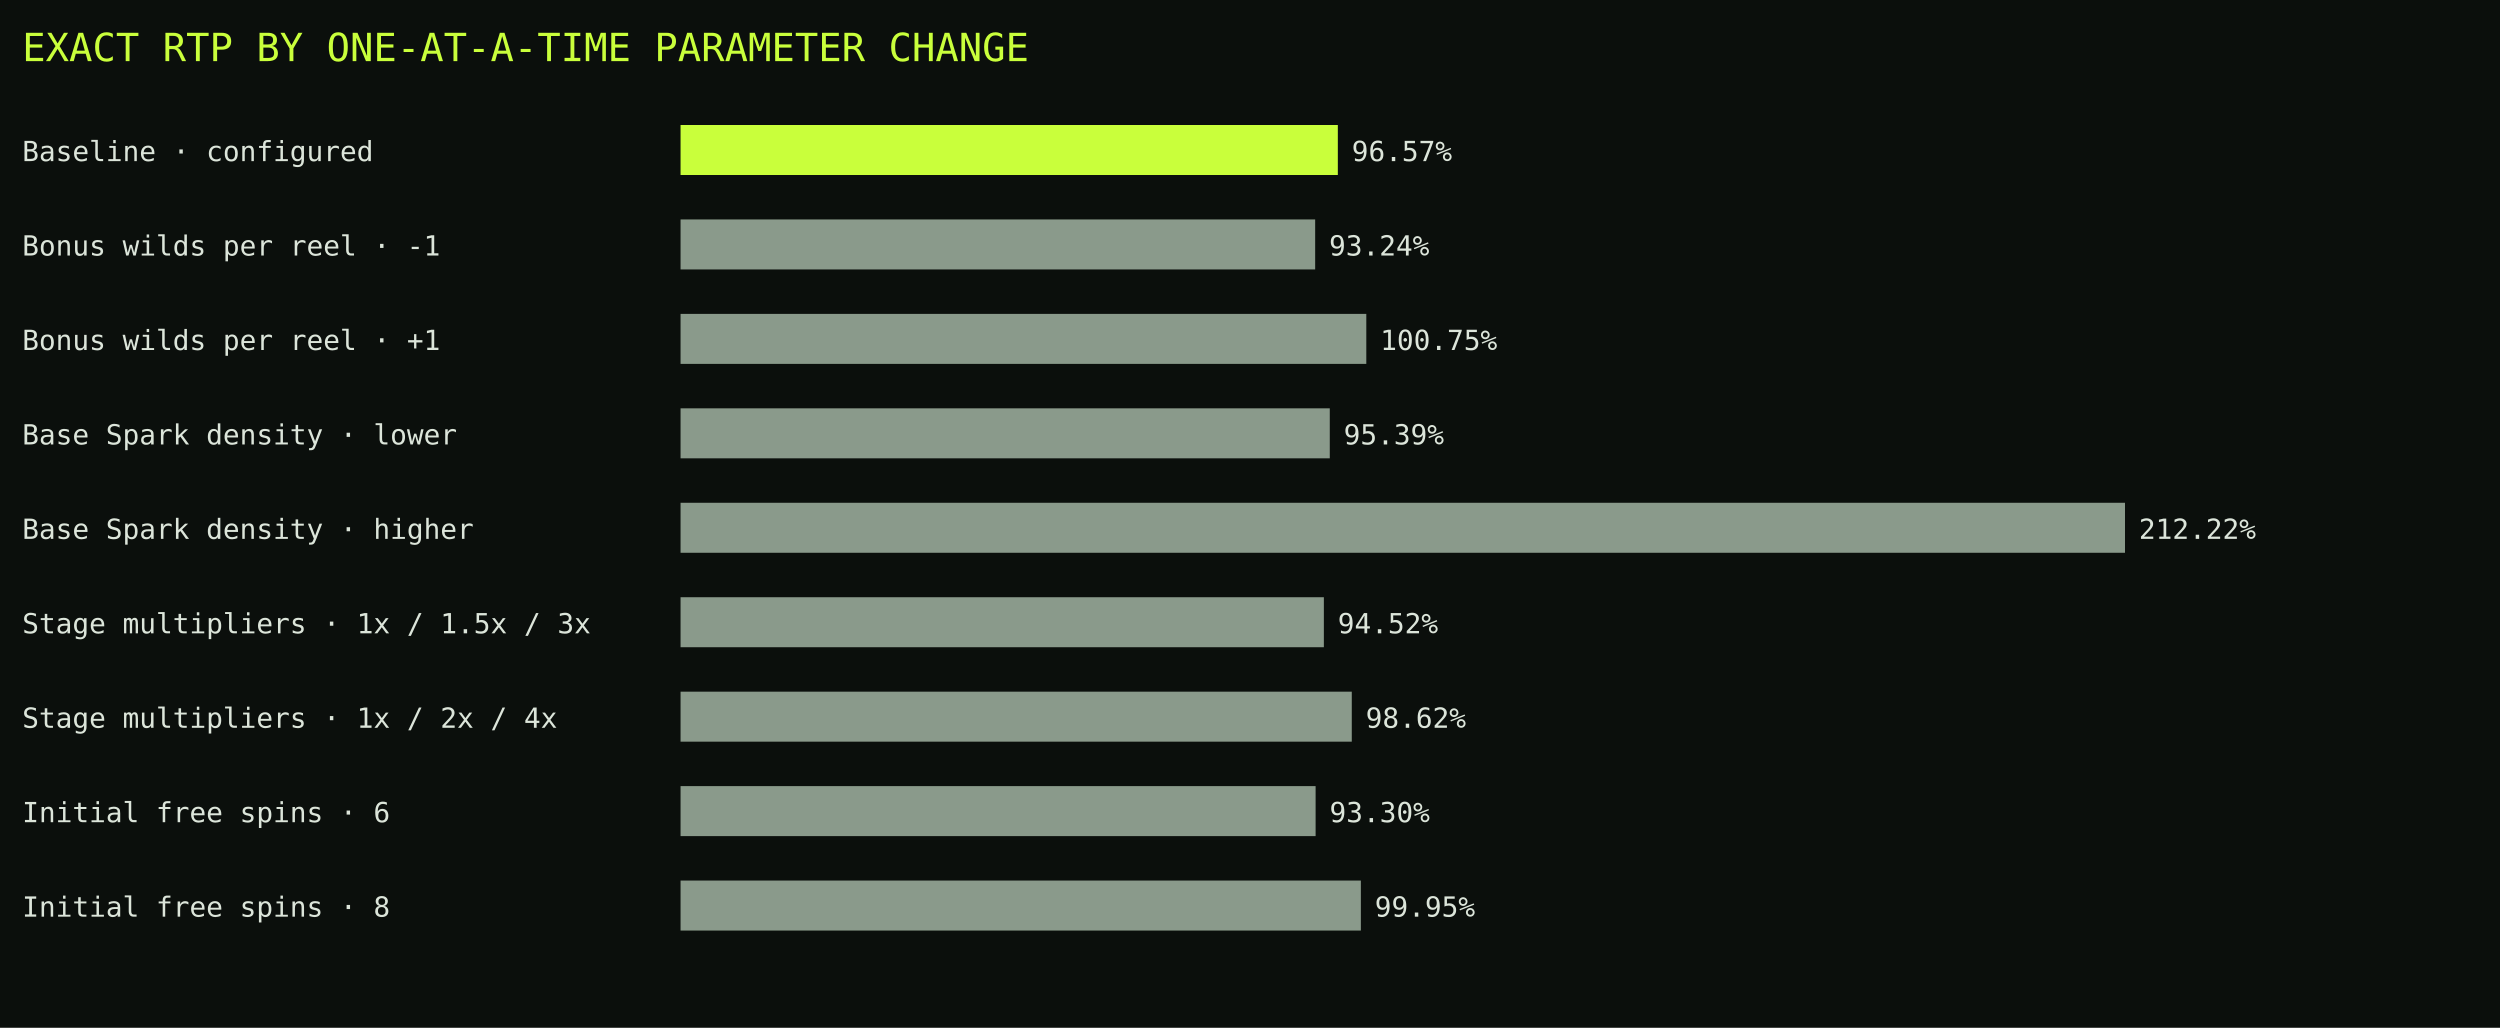
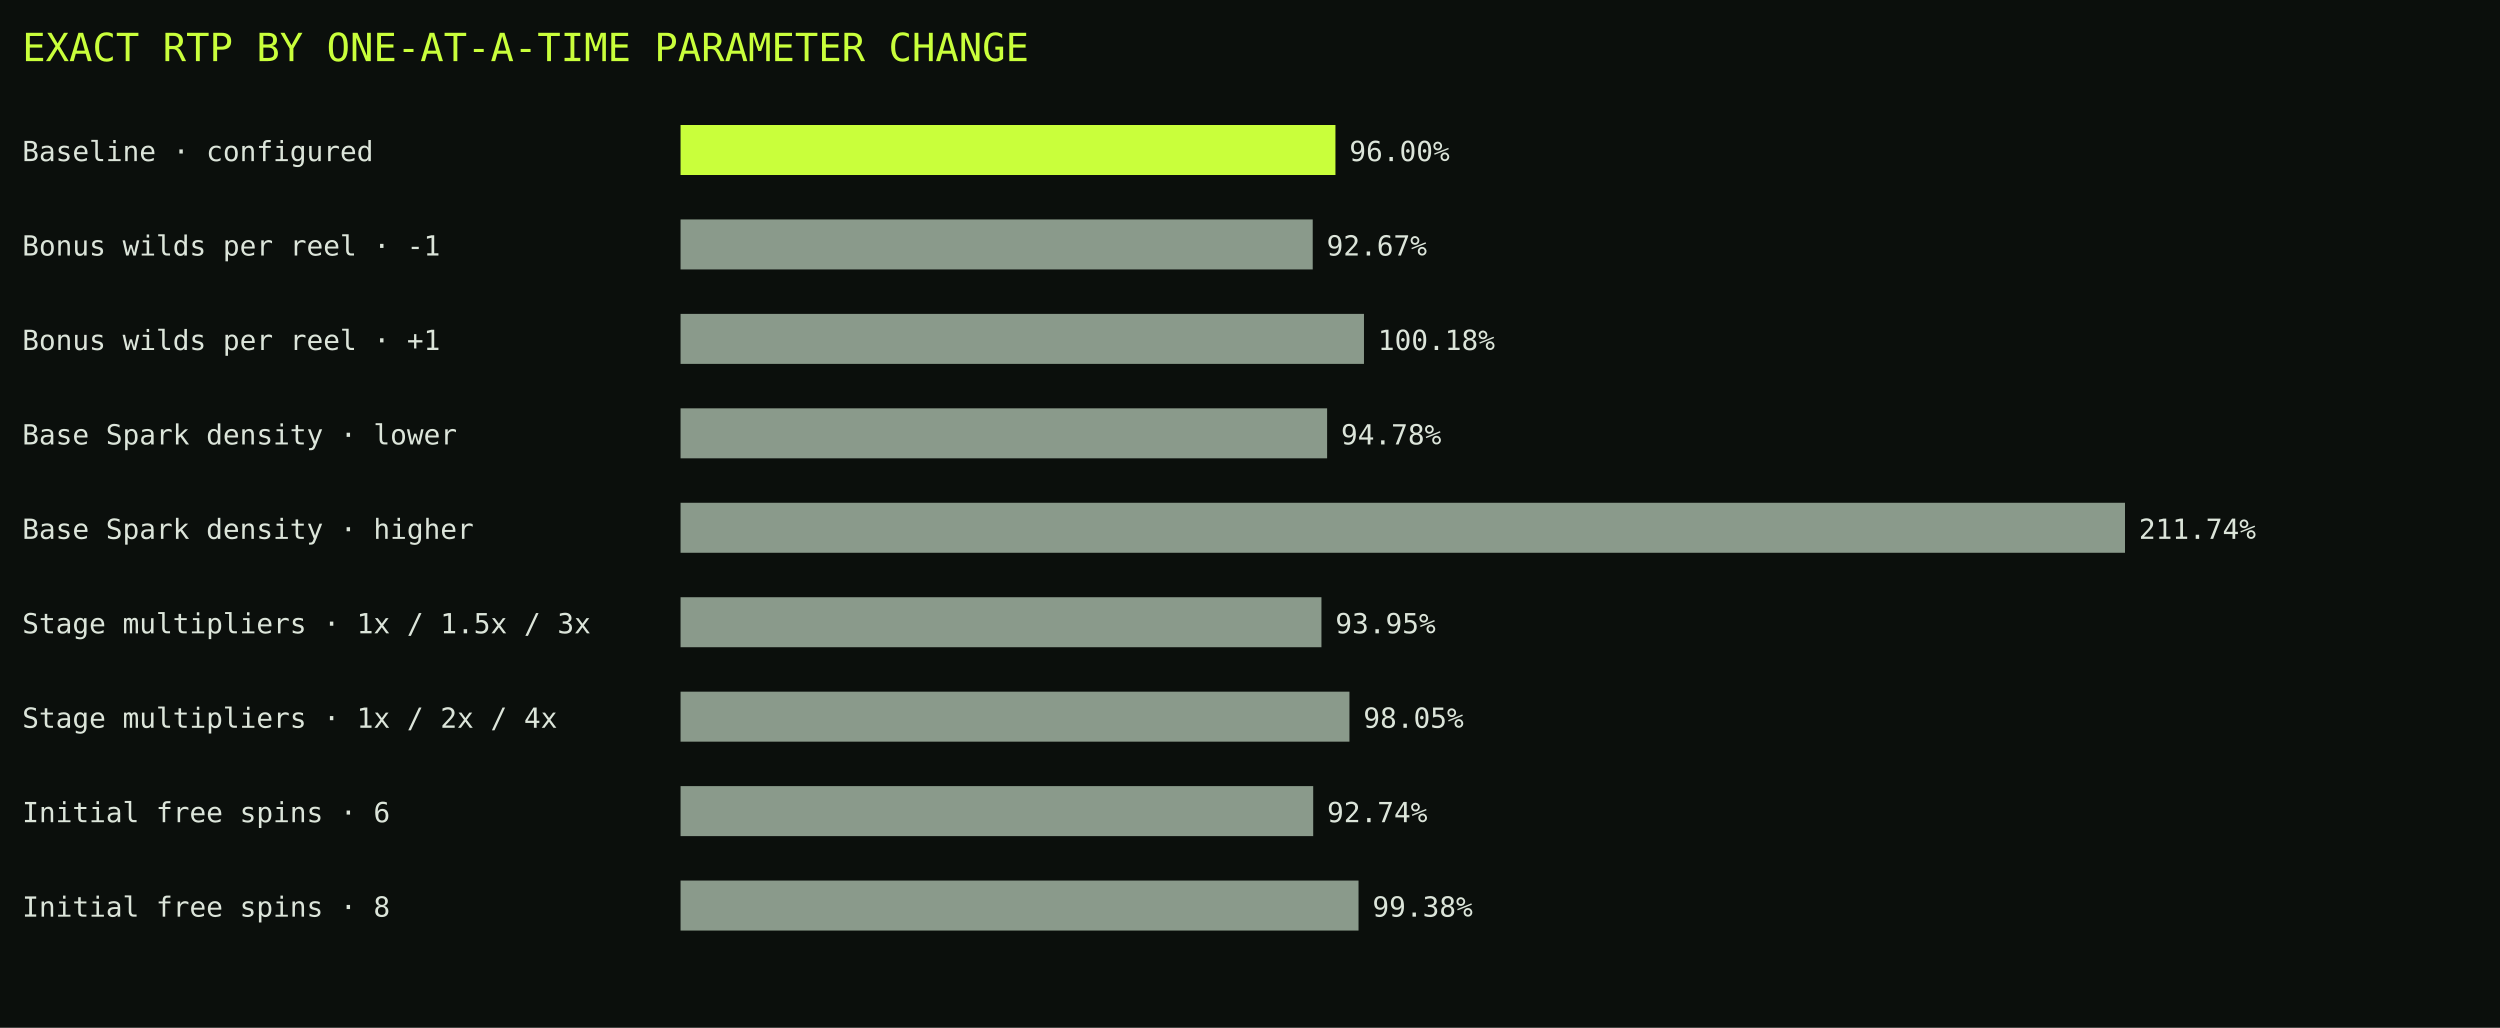
<svg xmlns="http://www.w3.org/2000/svg" width="900" height="370" viewBox="0 0 900 370" role="img" aria-labelledby="title desc">
  <rect width="900" height="370" fill="#0b0f0c" />
  <text x="8" y="22" fill="#c9ff3b" font-family="monospace" font-size="14">EXACT RTP BY ONE-AT-A-TIME PARAMETER CHANGE</text>
  <g font-family="monospace">
    <text x="8" y="58" fill="#dce5da" font-size="10">Baseline · configured</text>
-     <rect x="245" y="45" width="236.62" height="18" fill="#c9ff3b" />
-     <text x="486.62" y="58" fill="#dce5da" font-size="10">96.57%</text>
+     <rect x="245" y="45" width="235.76" height="18" fill="#c9ff3b" />
+     <text x="485.76" y="58" fill="#dce5da" font-size="10">96.00%</text>
    <text x="8" y="92" fill="#dce5da" font-size="10">Bonus wilds per reel · -1</text>
-     <rect x="245" y="79" width="228.46" height="18" fill="#8a9a8b" />
-     <text x="478.46" y="92" fill="#dce5da" font-size="10">93.24%</text>
+     <rect x="245" y="79" width="227.58" height="18" fill="#8a9a8b" />
+     <text x="477.58" y="92" fill="#dce5da" font-size="10">92.67%</text>
    <text x="8" y="126" fill="#dce5da" font-size="10">Bonus wilds per reel · +1</text>
-     <rect x="245" y="113" width="246.87" height="18" fill="#8a9a8b" />
-     <text x="496.87" y="126" fill="#dce5da" font-size="10">100.75%</text>
+     <rect x="245" y="113" width="246.03" height="18" fill="#8a9a8b" />
+     <text x="496.03" y="126" fill="#dce5da" font-size="10">100.18%</text>
    <text x="8" y="160" fill="#dce5da" font-size="10">Base Spark density · lower</text>
-     <rect x="245" y="147" width="233.72" height="18" fill="#8a9a8b" />
-     <text x="483.72" y="160" fill="#dce5da" font-size="10">95.39%</text>
+     <rect x="245" y="147" width="232.76" height="18" fill="#8a9a8b" />
+     <text x="482.76" y="160" fill="#dce5da" font-size="10">94.78%</text>
    <text x="8" y="194" fill="#dce5da" font-size="10">Base Spark density · higher</text>
    <rect x="245" y="181" width="520.00" height="18" fill="#8a9a8b" />
-     <text x="770.00" y="194" fill="#dce5da" font-size="10">212.22%</text>
+     <text x="770.00" y="194" fill="#dce5da" font-size="10">211.74%</text>
    <text x="8" y="228" fill="#dce5da" font-size="10">Stage multipliers · 1x / 1.5x / 3x</text>
-     <rect x="245" y="215" width="231.59" height="18" fill="#8a9a8b" />
-     <text x="481.59" y="228" fill="#dce5da" font-size="10">94.52%</text>
+     <rect x="245" y="215" width="230.72" height="18" fill="#8a9a8b" />
+     <text x="480.72" y="228" fill="#dce5da" font-size="10">93.95%</text>
    <text x="8" y="262" fill="#dce5da" font-size="10">Stage multipliers · 1x / 2x / 4x</text>
-     <rect x="245" y="249" width="241.64" height="18" fill="#8a9a8b" />
-     <text x="491.64" y="262" fill="#dce5da" font-size="10">98.62%</text>
+     <rect x="245" y="249" width="240.80" height="18" fill="#8a9a8b" />
+     <text x="490.80" y="262" fill="#dce5da" font-size="10">98.05%</text>
    <text x="8" y="296" fill="#dce5da" font-size="10">Initial free spins · 6</text>
-     <rect x="245" y="283" width="228.62" height="18" fill="#8a9a8b" />
-     <text x="478.62" y="296" fill="#dce5da" font-size="10">93.30%</text>
+     <rect x="245" y="283" width="227.75" height="18" fill="#8a9a8b" />
+     <text x="477.75" y="296" fill="#dce5da" font-size="10">92.74%</text>
    <text x="8" y="330" fill="#dce5da" font-size="10">Initial free spins · 8</text>
-     <rect x="245" y="317" width="244.91" height="18" fill="#8a9a8b" />
-     <text x="494.91" y="330" fill="#dce5da" font-size="10">99.95%</text>
+     <rect x="245" y="317" width="244.07" height="18" fill="#8a9a8b" />
+     <text x="494.07" y="330" fill="#dce5da" font-size="10">99.38%</text>
  </g>
</svg>
